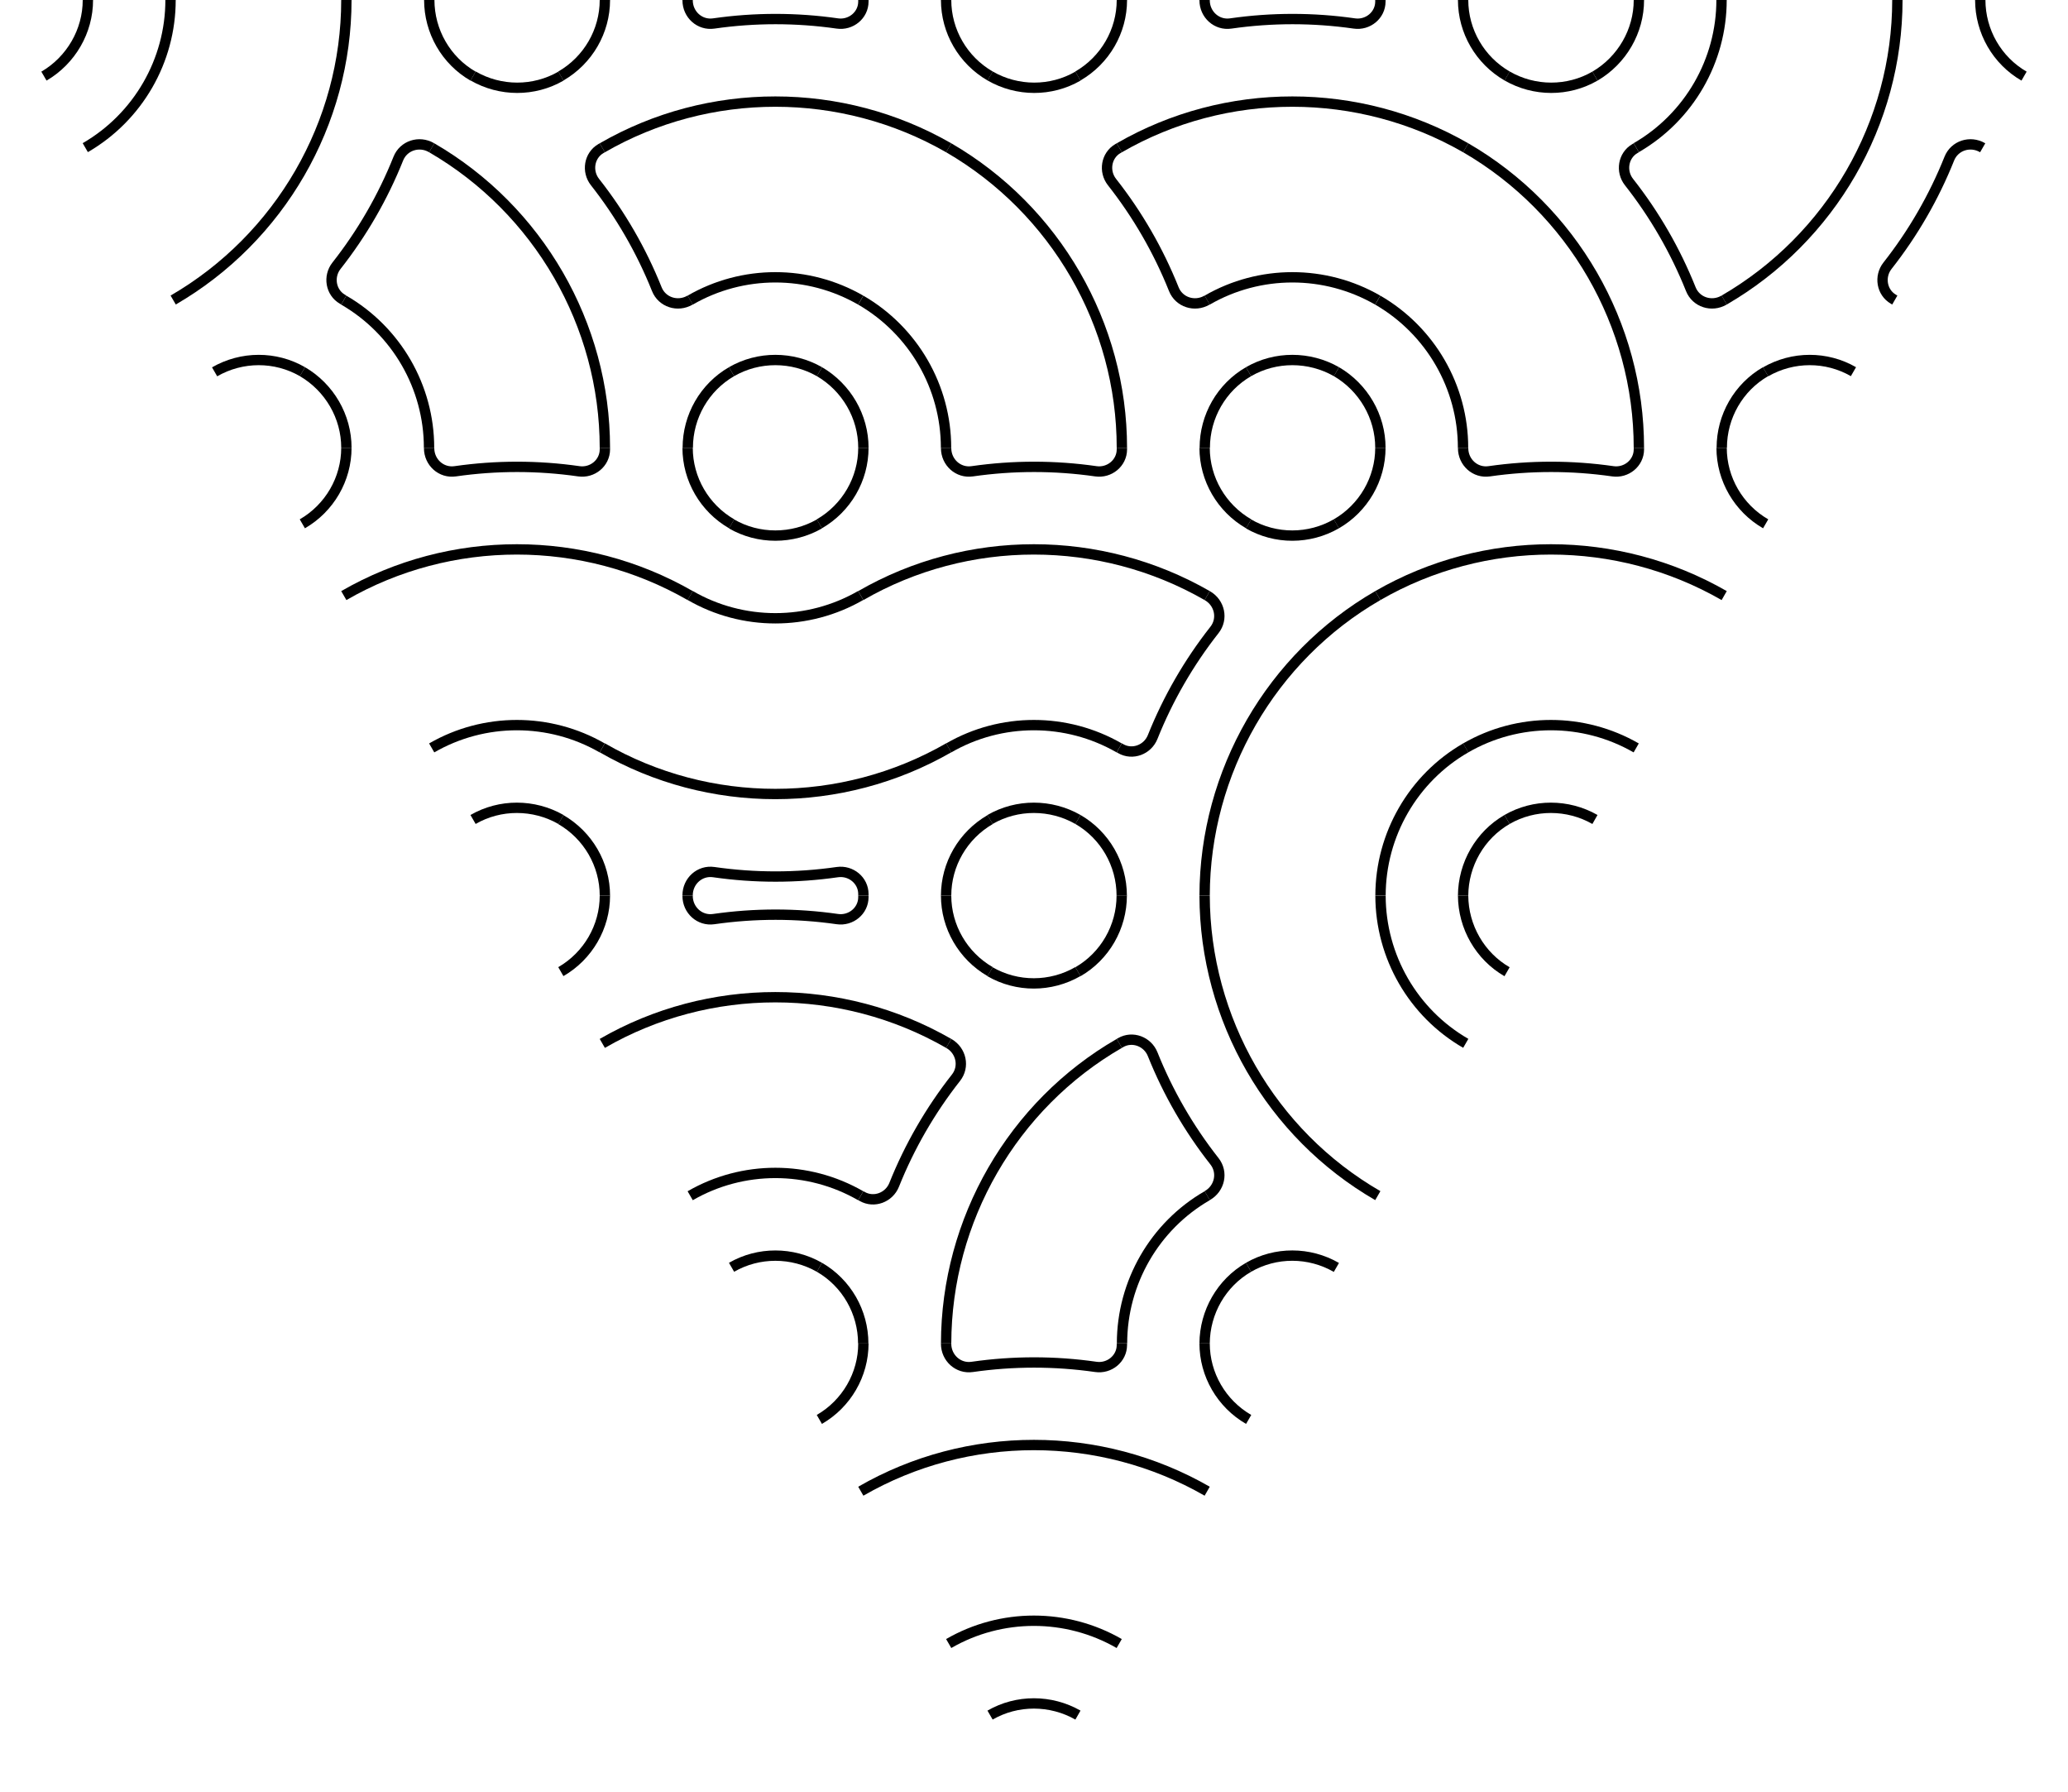
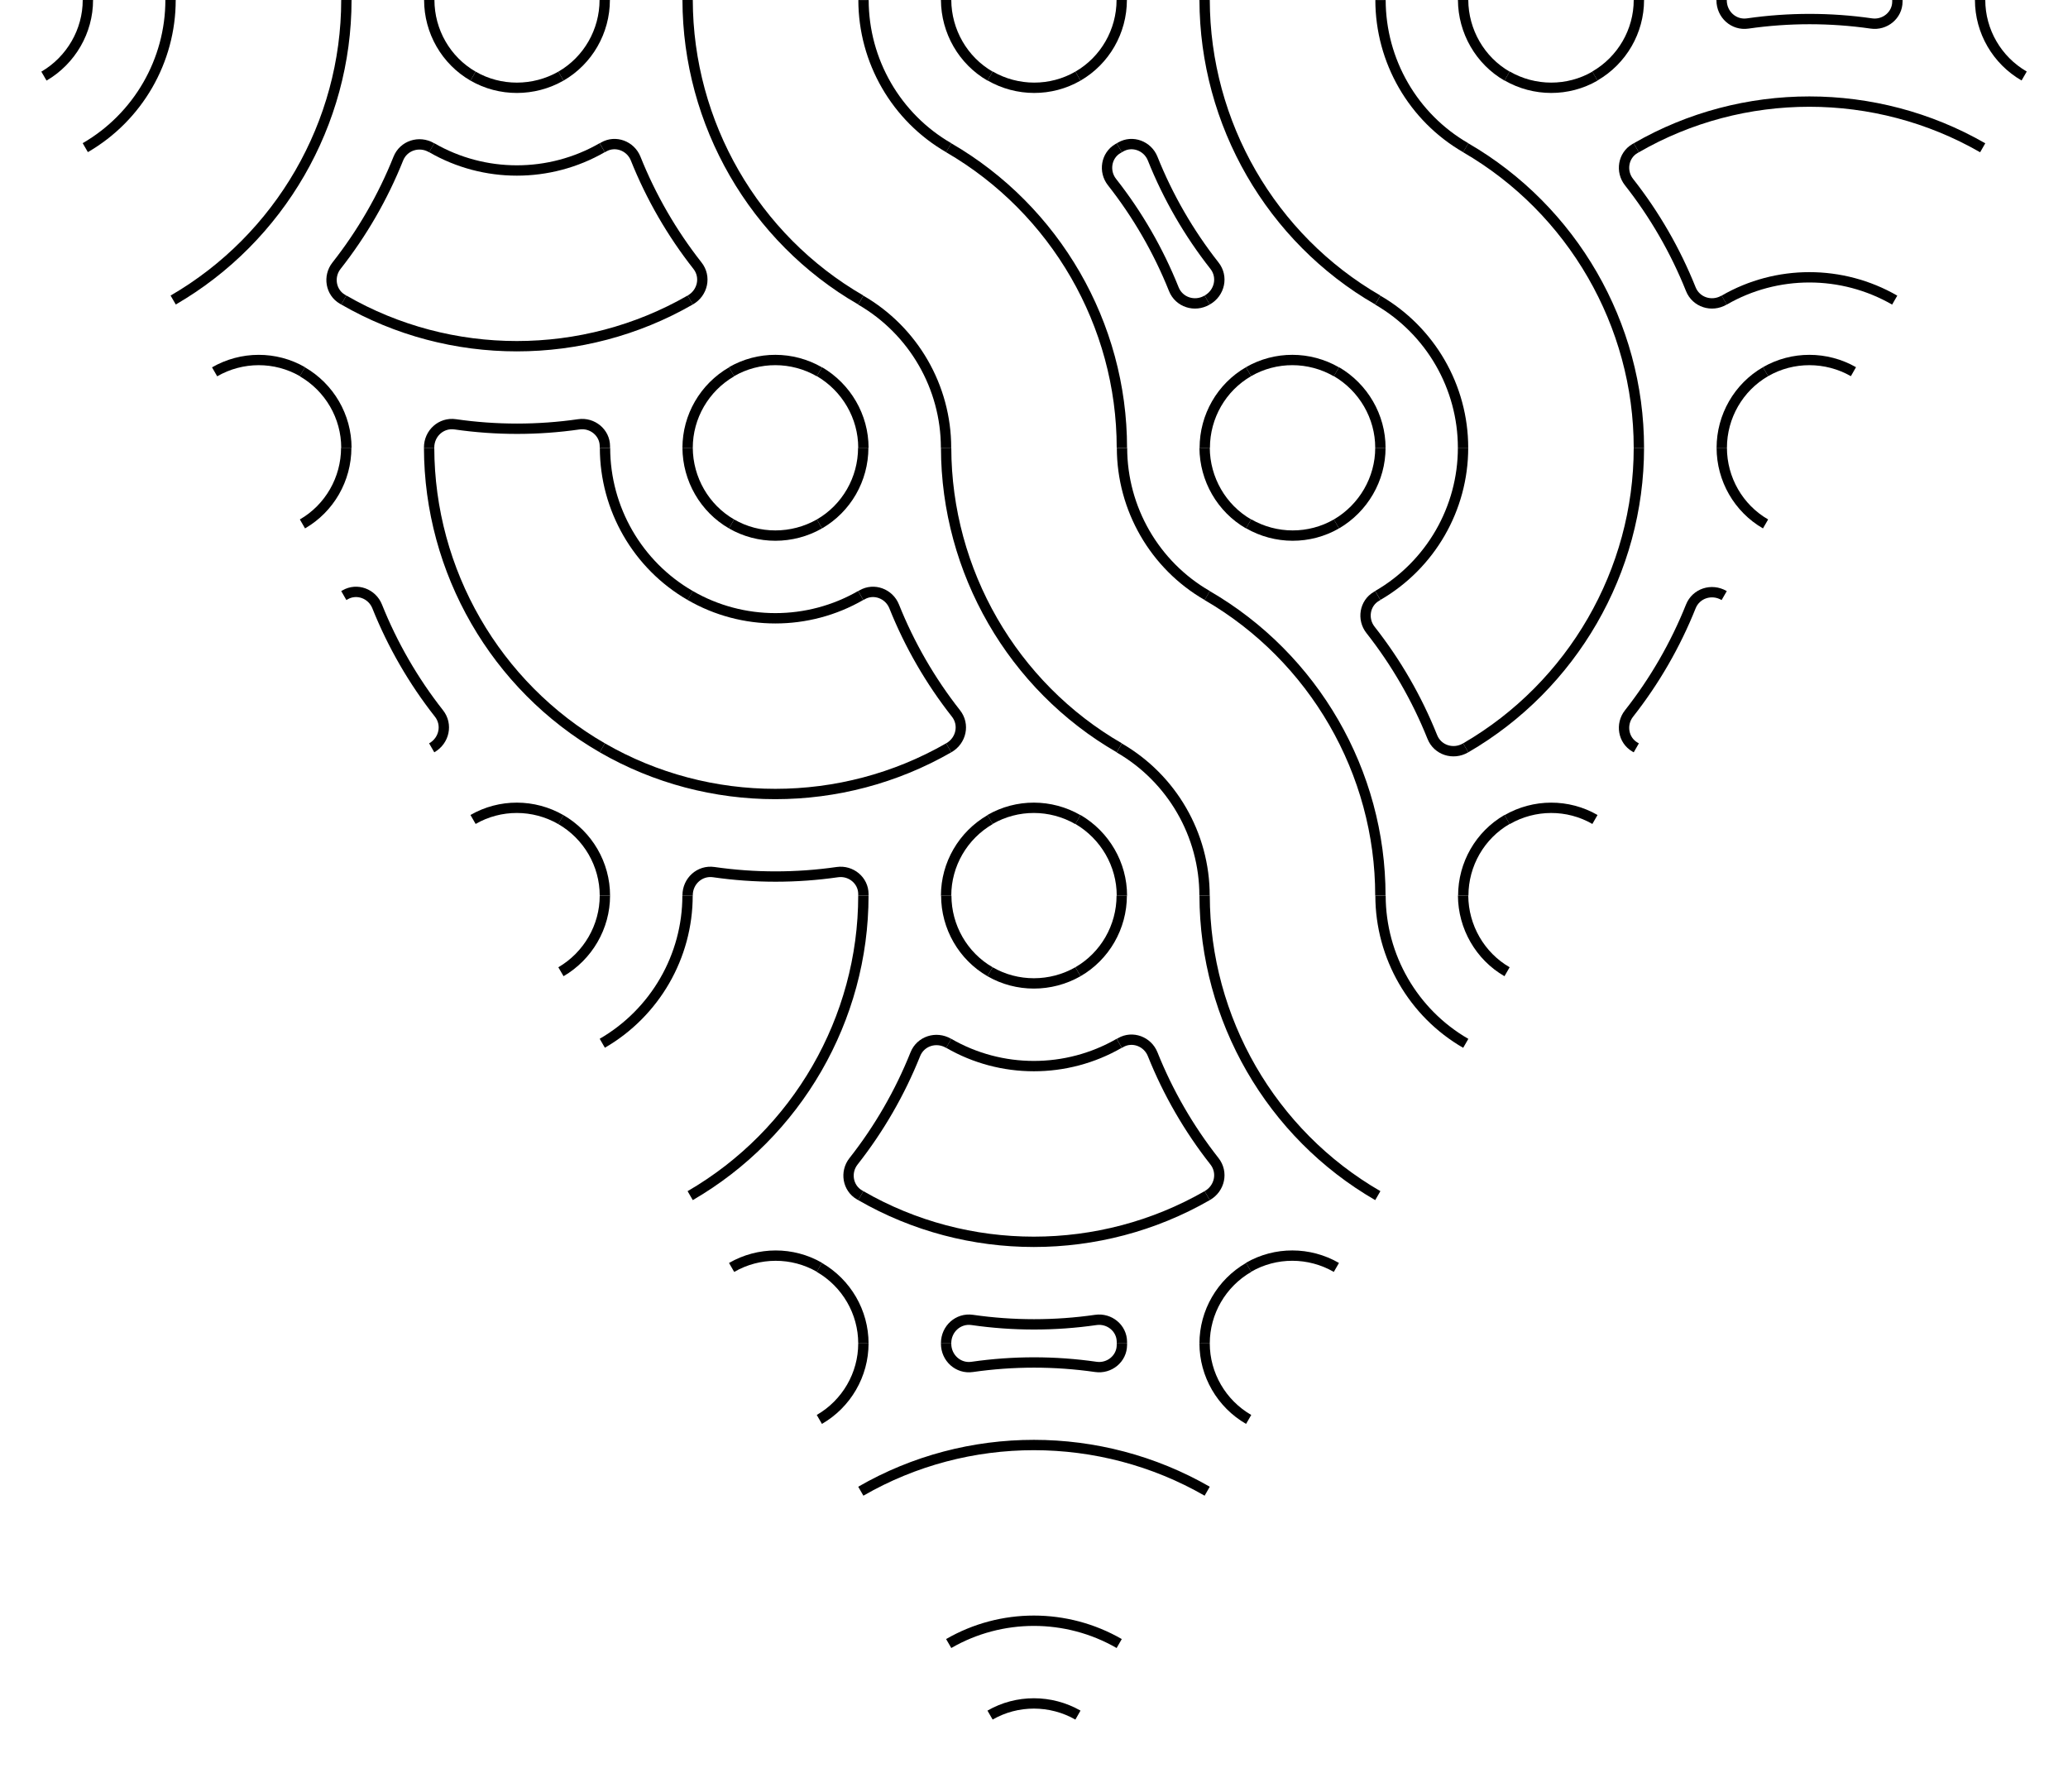
<svg xmlns="http://www.w3.org/2000/svg" baseProfile="full" height="100%" version="1.1" viewBox="0,0,200.0,173.205" width="100%">
  <defs />
-   <path d="M 45.75,7.361 C 43.135,5.851 41.516,3.035 41.515,-0.003" fill="none" id="so2t92ba-p1" stroke="black" stroke-width="1" />
-   <path d="M 33.25,29.012 C 33.25,29.012 33.163,28.962 33.12,28.937 C 31.977,28.277 31.725,26.734 32.544,25.694 C 35.018,22.55 37.033,19.06 38.519,15.345 C 39.026,14.068 40.538,13.589 41.724,14.274 L 41.75,14.289" fill="none" id="so2t92ba-p2" stroke="black" stroke-width="1" />
-   <path d="M 20.755,35.954 C 23.386,34.437 26.635,34.43 29.25,35.94" fill="none" id="so2t92ba-p3" stroke="black" stroke-width="1" />
-   <path d="M 33.499,-0 C 33.501,11.917 27.077,23.023 16.749,29.012" fill="none" id="so2t92ba-p4" stroke="black" stroke-width="1" />
-   <path d="M 8.248,14.277 C 13.344,11.33 16.499,5.865 16.493,-0.004" fill="none" id="so2t92ba-p5" stroke="black" stroke-width="1" />
-   <path d="M 8.5,2.7128527111425216e-05 C 8.503,3.015 6.864,5.834 4.25,7.361" fill="none" id="so2t92ba-p6" stroke="black" stroke-width="1" />
-   <path d="M 58.5,0.0 C 58.5,3.02 56.87,5.83 54.24,7.35" fill="none" id="o4wj30eb-p1" stroke="black" stroke-width="1" />
-   <path d="M 83.5,0.0 C 83.5,0.0 83.5,0.1 83.5,0.15 C 83.5,1.47 82.29,2.46 80.98,2.27 C 77.02,1.7 72.99,1.7 69.03,2.27 C 67.67,2.47 66.5,1.4 66.5,0.03 L 66.5,0.0" fill="none" id="o4wj30eb-p2" stroke="black" stroke-width="1" />
-   <path d="M 95.76,7.35 C 93.13,5.83 91.5,3.02 91.5,0.0" fill="none" id="o4wj30eb-p3" stroke="black" stroke-width="1" />
-   <path d="M 58.25,14.29 C 68.57,8.33 81.4,8.34 91.75,14.29" fill="none" id="o4wj30eb-p4" stroke="black" stroke-width="1" />
-   <path d="M 83.24,29.02 C 78.14,26.08 71.83,26.08 66.75,29.02" fill="none" id="o4wj30eb-p5" stroke="black" stroke-width="1" />
-   <path d="M 70.75,35.94 C 73.36,34.43 76.62,34.44 79.25,35.94" fill="none" id="o4wj30eb-p6" stroke="black" stroke-width="1" />
-   <path d="M 33.5,43.301 C 33.5,46.321 31.87,49.131 29.24,50.651" fill="none" id="r1lr6hmx-p1" stroke="black" stroke-width="1" />
-   <path d="M 58.5,43.301 C 58.5,43.301 58.5,43.401 58.5,43.451 C 58.5,44.771 57.29,45.761 55.98,45.571 C 52.02,45.001 47.99,45.001 44.03,45.571 C 42.67,45.771 41.5,44.701 41.5,43.331 L 41.5,43.301" fill="none" id="r1lr6hmx-p2" stroke="black" stroke-width="1" />
-   <path d="M 70.76,50.651 C 68.13,49.131 66.5,46.321 66.5,43.301" fill="none" id="r1lr6hmx-p3" stroke="black" stroke-width="1" />
-   <path d="M 33.25,57.591 C 43.57,51.631 56.4,51.641 66.75,57.591" fill="none" id="r1lr6hmx-p4" stroke="black" stroke-width="1" />
-   <path d="M 58.24,72.321 C 53.14,69.381 46.83,69.381 41.75,72.321" fill="none" id="r1lr6hmx-p5" stroke="black" stroke-width="1" />
-   <path d="M 45.75,79.241 C 48.36,77.731 51.62,77.741 54.25,79.241" fill="none" id="r1lr6hmx-p6" stroke="black" stroke-width="1" />
-   <path d="M 70.75,35.939 C 68.135,37.449 66.516,40.265 66.515,43.303" fill="none" id="4k9av5oa-p1" stroke="black" stroke-width="1" />
-   <path d="M 58.25,14.288 C 58.25,14.288 58.163,14.338 58.12,14.363 C 56.977,15.023 56.725,16.566 57.544,17.606 C 60.018,20.75 62.033,24.24 63.519,27.955 C 64.026,29.232 65.538,29.711 66.724,29.026 L 66.75,29.011" fill="none" id="4k9av5oa-p2" stroke="black" stroke-width="1" />
-   <path d="M 45.755,7.346 C 48.386,8.863 51.635,8.87 54.25,7.36" fill="none" id="4k9av5oa-p3" stroke="black" stroke-width="1" />
-   <path d="M 58.499,43.3 C 58.501,31.383 52.077,20.277 41.749,14.288" fill="none" id="4k9av5oa-p4" stroke="black" stroke-width="1" />
-   <path d="M 33.248,29.023 C 38.344,31.97 41.499,37.435 41.493,43.304" fill="none" id="4k9av5oa-p5" stroke="black" stroke-width="1" />
-   <path d="M 33.5,43.3 C 33.503,40.285 31.864,37.466 29.25,35.939" fill="none" id="4k9av5oa-p6" stroke="black" stroke-width="1" />
-   <path d="M 108.5,0.0 C 108.5,3.02 106.87,5.83 104.24,7.35" fill="none" id="562jre2n-p1" stroke="black" stroke-width="1" />
-   <path d="M 133.5,0.0 C 133.5,0.0 133.5,0.1 133.5,0.15 C 133.5,1.47 132.29,2.46 130.98,2.27 C 127.02,1.7 122.99,1.7 119.03,2.27 C 117.67,2.47 116.5,1.4 116.5,0.03 L 116.5,0.0" fill="none" id="562jre2n-p2" stroke="black" stroke-width="1" />
-   <path d="M 145.76,7.35 C 143.13,5.83 141.5,3.02 141.5,0.0" fill="none" id="562jre2n-p3" stroke="black" stroke-width="1" />
-   <path d="M 108.25,14.29 C 118.57,8.33 131.4,8.34 141.75,14.29" fill="none" id="562jre2n-p4" stroke="black" stroke-width="1" />
-   <path d="M 133.24,29.02 C 128.14,26.08 121.83,26.08 116.75,29.02" fill="none" id="562jre2n-p5" stroke="black" stroke-width="1" />
-   <path d="M 120.75,35.94 C 123.36,34.43 126.62,34.44 129.25,35.94" fill="none" id="562jre2n-p6" stroke="black" stroke-width="1" />
-   <path d="M 195.75,7.361 C 193.135,5.851 191.516,3.035 191.515,-0.003" fill="none" id="7oal055g-p1" stroke="black" stroke-width="1" />
-   <path d="M 183.25,29.012 C 183.25,29.012 183.163,28.962 183.12,28.937 C 181.977,28.277 181.725,26.734 182.544,25.694 C 185.018,22.55 187.033,19.06 188.519,15.345 C 189.026,14.068 190.538,13.589 191.724,14.274 L 191.75,14.289" fill="none" id="7oal055g-p2" stroke="black" stroke-width="1" />
-   <path d="M 170.755,35.954 C 173.386,34.437 176.635,34.43 179.25,35.94" fill="none" id="7oal055g-p3" stroke="black" stroke-width="1" />
-   <path d="M 183.499,-0 C 183.501,11.917 177.077,23.023 166.749,29.012" fill="none" id="7oal055g-p4" stroke="black" stroke-width="1" />
-   <path d="M 158.248,14.277 C 163.344,11.33 166.499,5.865 166.493,-0.004" fill="none" id="7oal055g-p5" stroke="black" stroke-width="1" />
-   <path d="M 158.5,2.7128527111425216e-05 C 158.503,3.015 156.864,5.834 154.25,7.361" fill="none" id="7oal055g-p6" stroke="black" stroke-width="1" />
-   <path d="M 133.5,43.301 C 133.5,46.321 131.87,49.131 129.24,50.651" fill="none" id="zg8805qi-p1" stroke="black" stroke-width="1" />
-   <path d="M 158.5,43.301 C 158.5,43.301 158.5,43.401 158.5,43.451 C 158.5,44.771 157.29,45.761 155.98,45.571 C 152.02,45.001 147.99,45.001 144.03,45.571 C 142.67,45.771 141.5,44.701 141.5,43.331 L 141.5,43.301" fill="none" id="zg8805qi-p2" stroke="black" stroke-width="1" />
-   <path d="M 170.76,50.651 C 168.13,49.131 166.5,46.321 166.5,43.301" fill="none" id="zg8805qi-p3" stroke="black" stroke-width="1" />
-   <path d="M 133.25,57.591 C 143.57,51.631 156.4,51.641 166.75,57.591" fill="none" id="zg8805qi-p4" stroke="black" stroke-width="1" />
-   <path d="M 158.24,72.321 C 153.14,69.381 146.83,69.381 141.75,72.321" fill="none" id="zg8805qi-p5" stroke="black" stroke-width="1" />
-   <path d="M 145.75,79.241 C 148.36,77.731 151.62,77.741 154.25,79.241" fill="none" id="zg8805qi-p6" stroke="black" stroke-width="1" />
-   <path d="M 170.75,35.939 C 168.135,37.449 166.516,40.265 166.515,43.303" fill="none" id="4n1mrnjk-p1" stroke="black" stroke-width="1" />
-   <path d="M 158.25,14.288 C 158.25,14.288 158.163,14.338 158.12,14.363 C 156.977,15.023 156.725,16.566 157.544,17.606 C 160.018,20.75 162.033,24.24 163.519,27.955 C 164.026,29.232 165.538,29.711 166.724,29.026 L 166.75,29.011" fill="none" id="4n1mrnjk-p2" stroke="black" stroke-width="1" />
-   <path d="M 145.755,7.346 C 148.386,8.863 151.635,8.87 154.25,7.36" fill="none" id="4n1mrnjk-p3" stroke="black" stroke-width="1" />
-   <path d="M 158.499,43.3 C 158.501,31.383 152.077,20.277 141.749,14.288" fill="none" id="4n1mrnjk-p4" stroke="black" stroke-width="1" />
-   <path d="M 133.248,29.023 C 138.344,31.97 141.499,37.435 141.493,43.304" fill="none" id="4n1mrnjk-p5" stroke="black" stroke-width="1" />
-   <path d="M 133.5,43.3 C 133.503,40.285 131.864,37.466 129.25,35.939" fill="none" id="4n1mrnjk-p6" stroke="black" stroke-width="1" />
-   <path d="M 58.5,86.603 C 58.5,89.623 56.87,92.433 54.24,93.953" fill="none" id="rksko1kv-p1" stroke="black" stroke-width="1" />
-   <path d="M 83.5,86.603 C 83.5,86.603 83.5,86.703 83.5,86.753 C 83.5,88.073 82.29,89.063 80.98,88.873 C 77.02,88.303 72.99,88.303 69.03,88.873 C 67.67,89.073 66.5,88.003 66.5,86.633 L 66.5,86.603" fill="none" id="rksko1kv-p2" stroke="black" stroke-width="1" />
-   <path d="M 95.76,93.953 C 93.13,92.433 91.5,89.623 91.5,86.603" fill="none" id="rksko1kv-p3" stroke="black" stroke-width="1" />
-   <path d="M 58.25,100.893 C 68.57,94.933 81.4,94.943 91.75,100.893" fill="none" id="rksko1kv-p4" stroke="black" stroke-width="1" />
-   <path d="M 83.24,115.623 C 78.14,112.683 71.83,112.683 66.75,115.623" fill="none" id="rksko1kv-p5" stroke="black" stroke-width="1" />
-   <path d="M 70.75,122.543 C 73.36,121.033 76.62,121.043 79.25,122.543" fill="none" id="rksko1kv-p6" stroke="black" stroke-width="1" />
-   <path d="M 120.75,122.541 C 123.365,121.031 126.614,121.038 129.245,122.556" fill="none" id="42s13ehe-p1" stroke="black" stroke-width="1" />
-   <path d="M 108.25,100.891 C 108.25,100.891 108.337,100.841 108.38,100.816 C 109.523,100.156 110.985,100.709 111.476,101.938 C 112.962,105.653 114.977,109.143 117.451,112.287 C 118.304,113.365 117.962,114.913 116.776,115.598 L 116.75,115.613" fill="none" id="42s13ehe-p2" stroke="black" stroke-width="1" />
-   <path d="M 108.485,86.598 C 108.484,89.636 106.865,92.452 104.25,93.962" fill="none" id="42s13ehe-p3" stroke="black" stroke-width="1" />
-   <path d="M 133.251,115.613 C 122.929,109.655 116.523,98.539 116.501,86.601" fill="none" id="42s13ehe-p4" stroke="black" stroke-width="1" />
-   <path d="M 133.512,86.606 C 133.516,92.493 136.671,97.957 141.757,100.887" fill="none" id="42s13ehe-p5" stroke="black" stroke-width="1" />
-   <path d="M 145.75,93.963 C 143.137,92.457 141.516,89.629 141.5,86.601" fill="none" id="42s13ehe-p6" stroke="black" stroke-width="1" />
-   <path d="M 83.5,129.904 C 83.5,132.924 81.87,135.734 79.24,137.254" fill="none" id="dcya0zoh-p1" stroke="black" stroke-width="1" />
-   <path d="M 108.5,129.904 C 108.5,129.904 108.5,130.004 108.5,130.054 C 108.5,131.374 107.29,132.364 105.98,132.174 C 102.02,131.604 97.99,131.604 94.03,132.174 C 92.67,132.374 91.5,131.304 91.5,129.934 L 91.5,129.904" fill="none" id="dcya0zoh-p2" stroke="black" stroke-width="1" />
-   <path d="M 120.76,137.254 C 118.13,135.734 116.5,132.924 116.5,129.904" fill="none" id="dcya0zoh-p3" stroke="black" stroke-width="1" />
-   <path d="M 83.25,144.194 C 93.57,138.234 106.4,138.244 116.75,144.194" fill="none" id="dcya0zoh-p4" stroke="black" stroke-width="1" />
-   <path d="M 108.24,158.924 C 103.14,155.984 96.83,155.984 91.75,158.924" fill="none" id="dcya0zoh-p5" stroke="black" stroke-width="1" />
-   <path d="M 95.75,165.844 C 98.36,164.334 101.62,164.344 104.25,165.844" fill="none" id="dcya0zoh-p6" stroke="black" stroke-width="1" />
-   <path d="M 95.75,93.964 C 98.365,95.474 101.614,95.467 104.245,93.949" fill="none" id="yx7plqbg-p1" stroke="black" stroke-width="1" />
-   <path d="M 83.25,115.614 C 83.25,115.614 83.337,115.664 83.38,115.689 C 84.523,116.349 85.985,115.797 86.476,114.567 C 87.962,110.853 89.977,107.362 92.451,104.218 C 93.304,103.14 92.962,101.592 91.776,100.907 L 91.75,100.892" fill="none" id="yx7plqbg-p2" stroke="black" stroke-width="1" />
-   <path d="M 83.485,129.907 C 83.484,126.869 81.865,124.053 79.25,122.543" fill="none" id="yx7plqbg-p3" stroke="black" stroke-width="1" />
-   <path d="M 108.251,100.892 C 97.929,106.85 91.523,117.966 91.501,129.904" fill="none" id="yx7plqbg-p4" stroke="black" stroke-width="1" />
-   <path d="M 108.512,129.899 C 108.516,124.012 111.671,118.548 116.757,115.618" fill="none" id="yx7plqbg-p5" stroke="black" stroke-width="1" />
-   <path d="M 120.75,122.543 C 118.137,124.048 116.516,126.876 116.5,129.904" fill="none" id="yx7plqbg-p6" stroke="black" stroke-width="1" />
-   <path d="M 120.75,35.939 C 118.135,37.449 116.516,40.265 116.515,43.303" fill="none" id="9bqfp2pc-p1" stroke="black" stroke-width="1" />
-   <path d="M 108.25,14.288 C 108.25,14.288 108.163,14.338 108.12,14.363 C 106.977,15.023 106.725,16.566 107.544,17.606 C 110.018,20.75 112.033,24.24 113.519,27.955 C 114.026,29.232 115.538,29.711 116.724,29.026 L 116.75,29.011" fill="none" id="9bqfp2pc-p2" stroke="black" stroke-width="1" />
-   <path d="M 95.755,7.346 C 98.386,8.863 101.635,8.87 104.25,7.36" fill="none" id="9bqfp2pc-p3" stroke="black" stroke-width="1" />
-   <path d="M 108.499,43.3 C 108.501,31.383 102.077,20.277 91.749,14.288" fill="none" id="9bqfp2pc-p4" stroke="black" stroke-width="1" />
-   <path d="M 83.248,29.023 C 88.344,31.97 91.499,37.435 91.493,43.304" fill="none" id="9bqfp2pc-p5" stroke="black" stroke-width="1" />
-   <path d="M 83.5,43.3 C 83.503,40.285 81.864,37.466 79.25,35.939" fill="none" id="9bqfp2pc-p6" stroke="black" stroke-width="1" />
-   <path d="M 120.75,50.662 C 123.365,52.172 126.614,52.166 129.245,50.648" fill="none" id="shqaxkhe-p1" stroke="black" stroke-width="1" />
-   <path d="M 108.25,72.313 C 108.25,72.313 108.337,72.363 108.38,72.388 C 109.523,73.048 110.985,72.495 111.476,71.266 C 112.962,67.551 114.977,64.061 117.451,60.917 C 118.304,59.839 117.962,58.291 116.776,57.606 L 116.75,57.591" fill="none" id="shqaxkhe-p2" stroke="black" stroke-width="1" />
-   <path d="M 108.485,86.606 C 108.484,83.568 106.865,80.751 104.25,79.241" fill="none" id="shqaxkhe-p3" stroke="black" stroke-width="1" />
-   <path d="M 133.251,57.591 C 122.929,63.548 116.523,74.664 116.501,86.603" fill="none" id="shqaxkhe-p4" stroke="black" stroke-width="1" />
-   <path d="M 133.512,86.598 C 133.516,80.711 136.671,75.247 141.757,72.317" fill="none" id="shqaxkhe-p5" stroke="black" stroke-width="1" />
-   <path d="M 145.75,79.241 C 143.137,80.747 141.516,83.575 141.5,86.603" fill="none" id="shqaxkhe-p6" stroke="black" stroke-width="1" />
-   <path d="M 58.5,86.601 C 58.5,83.581 56.87,80.771 54.24,79.251" fill="none" id="kpsg8vin-p1" stroke="black" stroke-width="1" />
-   <path d="M 83.5,86.601 C 83.5,86.601 83.5,86.501 83.5,86.451 C 83.5,85.131 82.29,84.141 80.98,84.331 C 77.02,84.901 72.99,84.901 69.03,84.331 C 67.67,84.131 66.5,85.201 66.5,86.571 L 66.5,86.601" fill="none" id="kpsg8vin-p2" stroke="black" stroke-width="1" />
-   <path d="M 95.76,79.251 C 93.13,80.771 91.5,83.581 91.5,86.601" fill="none" id="kpsg8vin-p3" stroke="black" stroke-width="1" />
-   <path d="M 58.25,72.311 C 68.57,78.271 81.4,78.261 91.75,72.311" fill="none" id="kpsg8vin-p4" stroke="black" stroke-width="1" />
-   <path d="M 83.24,57.581 C 78.14,60.521 71.83,60.521 66.75,57.581" fill="none" id="kpsg8vin-p5" stroke="black" stroke-width="1" />
-   <path d="M 70.75,50.661 C 73.36,52.171 76.62,52.161 79.25,50.661" fill="none" id="kpsg8vin-p6" stroke="black" stroke-width="1" />
-   <path d="M 83.5,43.301 C 83.5,46.321 81.87,49.131 79.24,50.651" fill="none" id="u315i5y1-p1" stroke="black" stroke-width="1" />
-   <path d="M 108.5,43.301 C 108.5,43.301 108.5,43.401 108.5,43.451 C 108.5,44.771 107.29,45.761 105.98,45.571 C 102.02,45.001 97.99,45.001 94.03,45.571 C 92.67,45.771 91.5,44.701 91.5,43.331 L 91.5,43.301" fill="none" id="u315i5y1-p2" stroke="black" stroke-width="1" />
-   <path d="M 120.76,50.651 C 118.13,49.131 116.5,46.321 116.5,43.301" fill="none" id="u315i5y1-p3" stroke="black" stroke-width="1" />
-   <path d="M 83.25,57.591 C 93.57,51.631 106.4,51.641 116.75,57.591" fill="none" id="u315i5y1-p4" stroke="black" stroke-width="1" />
-   <path d="M 108.24,72.321 C 103.14,69.381 96.83,69.381 91.75,72.321" fill="none" id="u315i5y1-p5" stroke="black" stroke-width="1" />
-   <path d="M 95.75,79.241 C 98.36,77.731 101.62,77.741 104.25,79.241" fill="none" id="u315i5y1-p6" stroke="black" stroke-width="1" />
+   <path d="M 45.75,7.361 C 43.135,5.851 41.516,3.035 41.515,-0.003" fill="none" id="i4dci29c-p1" stroke="black" stroke-width="1" />
+   <path d="M 33.25,29.012 C 33.25,29.012 33.163,28.962 33.12,28.937 C 31.977,28.277 31.725,26.734 32.544,25.694 C 35.018,22.55 37.033,19.06 38.519,15.345 C 39.026,14.068 40.538,13.589 41.724,14.274 L 41.75,14.289" fill="none" id="i4dci29c-p2" stroke="black" stroke-width="1" />
+   <path d="M 20.755,35.954 C 23.386,34.437 26.635,34.43 29.25,35.94" fill="none" id="i4dci29c-p3" stroke="black" stroke-width="1" />
+   <path d="M 33.499,-0 C 33.501,11.917 27.077,23.023 16.749,29.012" fill="none" id="i4dci29c-p4" stroke="black" stroke-width="1" />
+   <path d="M 8.248,14.277 C 13.344,11.33 16.499,5.865 16.493,-0.004" fill="none" id="i4dci29c-p5" stroke="black" stroke-width="1" />
+   <path d="M 8.5,2.7128527111425216e-05 C 8.503,3.015 6.864,5.834 4.25,7.361" fill="none" id="i4dci29c-p6" stroke="black" stroke-width="1" />
+   <path d="M 70.75,35.939 C 73.365,34.429 76.614,34.435 79.245,35.953" fill="none" id="i3x73mlp-p1" stroke="black" stroke-width="1" />
+   <path d="M 58.25,14.288 C 58.25,14.288 58.337,14.238 58.38,14.213 C 59.523,13.553 60.985,14.106 61.476,15.336 C 62.962,19.05 64.977,22.54 67.451,25.685 C 68.304,26.762 67.962,28.311 66.776,28.996 L 66.75,29.011" fill="none" id="i3x73mlp-p2" stroke="black" stroke-width="1" />
+   <path d="M 58.485,-0.004 C 58.484,3.033 56.865,5.85 54.25,7.36" fill="none" id="i3x73mlp-p3" stroke="black" stroke-width="1" />
+   <path d="M 83.251,29.01 C 72.929,23.053 66.523,11.937 66.501,-0.002" fill="none" id="i3x73mlp-p4" stroke="black" stroke-width="1" />
+   <path d="M 83.512,0.003 C 83.516,5.89 86.671,11.355 91.757,14.284" fill="none" id="i3x73mlp-p5" stroke="black" stroke-width="1" />
+   <path d="M 95.75,7.36 C 93.137,5.855 91.516,3.026 91.5,-0.001" fill="none" id="i3x73mlp-p6" stroke="black" stroke-width="1" />
+   <path d="M 45.75,79.24 C 48.365,77.73 51.614,77.737 54.245,79.254" fill="none" id="e8cum4xp-p1" stroke="black" stroke-width="1" />
+   <path d="M 33.25,57.589 C 33.25,57.589 33.337,57.539 33.38,57.514 C 34.523,56.854 35.985,57.407 36.476,58.637 C 37.962,62.351 39.977,65.841 42.451,68.986 C 43.304,70.064 42.962,71.612 41.776,72.297 L 41.75,72.312" fill="none" id="e8cum4xp-p2" stroke="black" stroke-width="1" />
+   <path d="M 33.485,43.297 C 33.484,46.335 31.865,49.151 29.25,50.661" fill="none" id="e8cum4xp-p3" stroke="black" stroke-width="1" />
+   <path d="M 58.251,72.312 C 47.929,66.354 41.523,55.238 41.501,43.3" fill="none" id="e8cum4xp-p4" stroke="black" stroke-width="1" />
+   <path d="M 58.512,43.305 C 58.516,49.191 61.671,54.656 66.757,57.585" fill="none" id="e8cum4xp-p5" stroke="black" stroke-width="1" />
+   <path d="M 70.75,50.661 C 68.137,49.156 66.516,46.328 66.5,43.3" fill="none" id="e8cum4xp-p6" stroke="black" stroke-width="1" />
+   <path d="M 33.5,43.3 C 33.5,40.28 31.87,37.47 29.24,35.95" fill="none" id="zsmy5eso-p1" stroke="black" stroke-width="1" />
+   <path d="M 58.5,43.3 C 58.5,43.3 58.5,43.2 58.5,43.15 C 58.5,41.83 57.29,40.84 55.98,41.03 C 52.02,41.6 47.99,41.6 44.03,41.03 C 42.67,40.83 41.5,41.9 41.5,43.27 L 41.5,43.3" fill="none" id="zsmy5eso-p2" stroke="black" stroke-width="1" />
+   <path d="M 70.76,35.95 C 68.13,37.47 66.5,40.28 66.5,43.3" fill="none" id="zsmy5eso-p3" stroke="black" stroke-width="1" />
+   <path d="M 33.25,29.01 C 43.57,34.97 56.4,34.96 66.75,29.01" fill="none" id="zsmy5eso-p4" stroke="black" stroke-width="1" />
+   <path d="M 58.24,14.28 C 53.14,17.22 46.83,17.22 41.75,14.28" fill="none" id="zsmy5eso-p5" stroke="black" stroke-width="1" />
+   <path d="M 45.75,7.36 C 48.36,8.87 51.62,8.86 54.25,7.36" fill="none" id="zsmy5eso-p6" stroke="black" stroke-width="1" />
+   <path d="M 120.75,35.939 C 123.365,34.429 126.614,34.435 129.245,35.953" fill="none" id="dxbgxels-p1" stroke="black" stroke-width="1" />
+   <path d="M 108.25,14.288 C 108.25,14.288 108.337,14.238 108.38,14.213 C 109.523,13.553 110.985,14.106 111.476,15.336 C 112.962,19.05 114.977,22.54 117.451,25.685 C 118.304,26.762 117.962,28.311 116.776,28.996 L 116.75,29.011" fill="none" id="dxbgxels-p2" stroke="black" stroke-width="1" />
+   <path d="M 108.485,-0.004 C 108.484,3.033 106.865,5.85 104.25,7.36" fill="none" id="dxbgxels-p3" stroke="black" stroke-width="1" />
+   <path d="M 133.251,29.01 C 122.929,23.053 116.523,11.937 116.501,-0.002" fill="none" id="dxbgxels-p4" stroke="black" stroke-width="1" />
+   <path d="M 133.512,0.003 C 133.516,5.89 136.671,11.355 141.757,14.284" fill="none" id="dxbgxels-p5" stroke="black" stroke-width="1" />
+   <path d="M 145.75,7.36 C 143.137,5.855 141.516,3.026 141.5,-0.001" fill="none" id="dxbgxels-p6" stroke="black" stroke-width="1" />
+   <path d="M 158.5,0.0 C 158.5,3.02 156.87,5.83 154.24,7.35" fill="none" id="y51y6b6l-p1" stroke="black" stroke-width="1" />
+   <path d="M 183.5,0.0 C 183.5,0.0 183.5,0.1 183.5,0.15 C 183.5,1.47 182.29,2.46 180.98,2.27 C 177.02,1.7 172.99,1.7 169.03,2.27 C 167.67,2.47 166.5,1.4 166.5,0.03 L 166.5,0.0" fill="none" id="y51y6b6l-p2" stroke="black" stroke-width="1" />
+   <path d="M 195.76,7.35 C 193.13,5.83 191.5,3.02 191.5,0.0" fill="none" id="y51y6b6l-p3" stroke="black" stroke-width="1" />
+   <path d="M 158.25,14.29 C 168.57,8.33 181.4,8.34 191.75,14.29" fill="none" id="y51y6b6l-p4" stroke="black" stroke-width="1" />
+   <path d="M 183.24,29.02 C 178.14,26.08 171.83,26.08 166.75,29.02" fill="none" id="y51y6b6l-p5" stroke="black" stroke-width="1" />
+   <path d="M 170.75,35.94 C 173.36,34.43 176.62,34.44 179.25,35.94" fill="none" id="y51y6b6l-p6" stroke="black" stroke-width="1" />
+   <path d="M 170.75,50.662 C 168.135,49.152 166.516,46.336 166.515,43.298" fill="none" id="zlawoee9-p1" stroke="black" stroke-width="1" />
+   <path d="M 158.25,72.313 C 158.25,72.313 158.163,72.263 158.12,72.238 C 156.977,71.578 156.725,70.035 157.544,68.996 C 160.018,65.851 162.033,62.361 163.519,58.647 C 164.026,57.369 165.538,56.891 166.724,57.576 L 166.75,57.591" fill="none" id="zlawoee9-p2" stroke="black" stroke-width="1" />
+   <path d="M 145.755,79.256 C 148.386,77.738 151.635,77.731 154.25,79.241" fill="none" id="zlawoee9-p3" stroke="black" stroke-width="1" />
+   <path d="M 158.499,43.301 C 158.501,55.218 152.077,66.324 141.749,72.313" fill="none" id="zlawoee9-p4" stroke="black" stroke-width="1" />
+   <path d="M 133.248,57.578 C 138.344,54.631 141.499,49.167 141.493,43.297" fill="none" id="zlawoee9-p5" stroke="black" stroke-width="1" />
+   <path d="M 133.5,43.301 C 133.503,46.317 131.864,49.135 129.25,50.663" fill="none" id="zlawoee9-p6" stroke="black" stroke-width="1" />
+   <path d="M 170.75,35.939 C 168.135,37.449 166.516,40.265 166.515,43.303" fill="none" id="ko763mxq-p1" stroke="black" stroke-width="1" />
+   <path d="M 158.25,14.288 C 158.25,14.288 158.163,14.338 158.12,14.363 C 156.977,15.023 156.725,16.566 157.544,17.606 C 160.018,20.75 162.033,24.24 163.519,27.955 C 164.026,29.232 165.538,29.711 166.724,29.026 L 166.75,29.011" fill="none" id="ko763mxq-p2" stroke="black" stroke-width="1" />
+   <path d="M 145.755,7.346 C 148.386,8.863 151.635,8.87 154.25,7.36" fill="none" id="ko763mxq-p3" stroke="black" stroke-width="1" />
+   <path d="M 158.499,43.3 C 158.501,31.383 152.077,20.277 141.749,14.288" fill="none" id="ko763mxq-p4" stroke="black" stroke-width="1" />
+   <path d="M 133.248,29.023 C 138.344,31.97 141.499,37.435 141.493,43.304" fill="none" id="ko763mxq-p5" stroke="black" stroke-width="1" />
+   <path d="M 133.5,43.3 C 133.503,40.285 131.864,37.466 129.25,35.939" fill="none" id="ko763mxq-p6" stroke="black" stroke-width="1" />
+   <path d="M 95.75,93.964 C 93.135,92.454 91.516,89.637 91.515,86.599" fill="none" id="fhyb7krc-p1" stroke="black" stroke-width="1" />
+   <path d="M 83.25,115.614 C 83.25,115.614 83.163,115.564 83.12,115.539 C 81.977,114.879 81.725,113.337 82.544,112.297 C 85.018,109.153 87.033,105.662 88.519,101.948 C 89.026,100.67 90.538,100.192 91.724,100.877 L 91.75,100.892" fill="none" id="fhyb7krc-p2" stroke="black" stroke-width="1" />
+   <path d="M 70.755,122.557 C 73.386,121.039 76.635,121.033 79.25,122.543" fill="none" id="fhyb7krc-p3" stroke="black" stroke-width="1" />
+   <path d="M 83.499,86.602 C 83.501,98.52 77.077,109.626 66.749,115.614" fill="none" id="fhyb7krc-p4" stroke="black" stroke-width="1" />
+   <path d="M 58.248,100.879 C 63.344,97.932 66.499,92.468 66.493,86.598" fill="none" id="fhyb7krc-p5" stroke="black" stroke-width="1" />
+   <path d="M 58.5,86.603 C 58.503,89.618 56.864,92.436 54.25,93.964" fill="none" id="fhyb7krc-p6" stroke="black" stroke-width="1" />
+   <path d="M 120.75,122.541 C 123.365,121.031 126.614,121.038 129.245,122.556" fill="none" id="fphdy6eg-p1" stroke="black" stroke-width="1" />
+   <path d="M 108.25,100.891 C 108.25,100.891 108.337,100.841 108.38,100.816 C 109.523,100.156 110.985,100.709 111.476,101.938 C 112.962,105.653 114.977,109.143 117.451,112.287 C 118.304,113.365 117.962,114.913 116.776,115.598 L 116.75,115.613" fill="none" id="fphdy6eg-p2" stroke="black" stroke-width="1" />
+   <path d="M 108.485,86.598 C 108.484,89.636 106.865,92.452 104.25,93.962" fill="none" id="fphdy6eg-p3" stroke="black" stroke-width="1" />
+   <path d="M 133.251,115.613 C 122.929,109.655 116.523,98.539 116.501,86.601" fill="none" id="fphdy6eg-p4" stroke="black" stroke-width="1" />
+   <path d="M 133.512,86.606 C 133.516,92.493 136.671,97.957 141.757,100.887" fill="none" id="fphdy6eg-p5" stroke="black" stroke-width="1" />
+   <path d="M 145.75,93.963 C 143.137,92.457 141.516,89.629 141.5,86.601" fill="none" id="fphdy6eg-p6" stroke="black" stroke-width="1" />
+   <path d="M 83.5,129.904 C 83.5,132.924 81.87,135.734 79.24,137.254" fill="none" id="3ll3g4no-p1" stroke="black" stroke-width="1" />
+   <path d="M 108.5,129.904 C 108.5,129.904 108.5,130.004 108.5,130.054 C 108.5,131.374 107.29,132.364 105.98,132.174 C 102.02,131.604 97.99,131.604 94.03,132.174 C 92.67,132.374 91.5,131.304 91.5,129.934 L 91.5,129.904" fill="none" id="3ll3g4no-p2" stroke="black" stroke-width="1" />
+   <path d="M 120.76,137.254 C 118.13,135.734 116.5,132.924 116.5,129.904" fill="none" id="3ll3g4no-p3" stroke="black" stroke-width="1" />
+   <path d="M 83.25,144.194 C 93.57,138.234 106.4,138.244 116.75,144.194" fill="none" id="3ll3g4no-p4" stroke="black" stroke-width="1" />
+   <path d="M 108.24,158.924 C 103.14,155.984 96.83,155.984 91.75,158.924" fill="none" id="3ll3g4no-p5" stroke="black" stroke-width="1" />
+   <path d="M 95.75,165.844 C 98.36,164.334 101.62,164.344 104.25,165.844" fill="none" id="3ll3g4no-p6" stroke="black" stroke-width="1" />
+   <path d="M 83.5,129.903 C 83.5,126.883 81.87,124.073 79.24,122.553" fill="none" id="bjbyq9f5-p1" stroke="black" stroke-width="1" />
+   <path d="M 108.5,129.903 C 108.5,129.903 108.5,129.803 108.5,129.753 C 108.5,128.433 107.29,127.443 105.98,127.633 C 102.02,128.203 97.99,128.203 94.03,127.633 C 92.67,127.433 91.5,128.503 91.5,129.873 L 91.5,129.903" fill="none" id="bjbyq9f5-p2" stroke="black" stroke-width="1" />
+   <path d="M 120.76,122.553 C 118.13,124.073 116.5,126.883 116.5,129.903" fill="none" id="bjbyq9f5-p3" stroke="black" stroke-width="1" />
+   <path d="M 83.25,115.613 C 93.57,121.573 106.4,121.563 116.75,115.613" fill="none" id="bjbyq9f5-p4" stroke="black" stroke-width="1" />
+   <path d="M 108.24,100.883 C 103.14,103.823 96.83,103.823 91.75,100.883" fill="none" id="bjbyq9f5-p5" stroke="black" stroke-width="1" />
+   <path d="M 95.75,93.963 C 98.36,95.473 101.62,95.463 104.25,93.963" fill="none" id="bjbyq9f5-p6" stroke="black" stroke-width="1" />
+   <path d="M 120.75,35.939 C 118.135,37.449 116.516,40.265 116.515,43.303" fill="none" id="ulspkwfi-p1" stroke="black" stroke-width="1" />
+   <path d="M 108.25,14.288 C 108.25,14.288 108.163,14.338 108.12,14.363 C 106.977,15.023 106.725,16.566 107.544,17.606 C 110.018,20.75 112.033,24.24 113.519,27.955 C 114.026,29.232 115.538,29.711 116.724,29.026 L 116.75,29.011" fill="none" id="ulspkwfi-p2" stroke="black" stroke-width="1" />
+   <path d="M 95.755,7.346 C 98.386,8.863 101.635,8.87 104.25,7.36" fill="none" id="ulspkwfi-p3" stroke="black" stroke-width="1" />
+   <path d="M 108.499,43.3 C 108.501,31.383 102.077,20.277 91.749,14.288" fill="none" id="ulspkwfi-p4" stroke="black" stroke-width="1" />
+   <path d="M 83.248,29.023 C 88.344,31.97 91.499,37.435 91.493,43.304" fill="none" id="ulspkwfi-p5" stroke="black" stroke-width="1" />
+   <path d="M 83.5,43.3 C 83.503,40.285 81.864,37.466 79.25,35.939" fill="none" id="ulspkwfi-p6" stroke="black" stroke-width="1" />
+   <path d="M 145.75,79.24 C 143.135,80.75 141.516,83.567 141.515,86.604" fill="none" id="8z8oto8p-p1" stroke="black" stroke-width="1" />
+   <path d="M 133.25,57.589 C 133.25,57.589 133.163,57.639 133.12,57.664 C 131.977,58.324 131.725,59.867 132.544,60.907 C 135.018,64.051 137.033,67.541 138.519,71.256 C 139.026,72.534 140.538,73.012 141.724,72.327 L 141.75,72.312" fill="none" id="8z8oto8p-p2" stroke="black" stroke-width="1" />
+   <path d="M 120.755,50.647 C 123.386,52.165 126.635,52.171 129.25,50.661" fill="none" id="8z8oto8p-p3" stroke="black" stroke-width="1" />
+   <path d="M 133.499,86.602 C 133.501,74.684 127.077,63.578 116.749,57.59" fill="none" id="8z8oto8p-p4" stroke="black" stroke-width="1" />
+   <path d="M 108.248,72.325 C 113.344,75.271 116.499,80.736 116.493,86.605" fill="none" id="8z8oto8p-p5" stroke="black" stroke-width="1" />
+   <path d="M 108.5,86.601 C 108.503,83.586 106.864,80.768 104.25,79.24" fill="none" id="8z8oto8p-p6" stroke="black" stroke-width="1" />
+   <path d="M 58.5,86.601 C 58.5,83.581 56.87,80.771 54.24,79.251" fill="none" id="ibimcs6w-p1" stroke="black" stroke-width="1" />
+   <path d="M 83.5,86.601 C 83.5,86.601 83.5,86.501 83.5,86.451 C 83.5,85.131 82.29,84.141 80.98,84.331 C 77.02,84.901 72.99,84.901 69.03,84.331 C 67.67,84.131 66.5,85.201 66.5,86.571 L 66.5,86.601" fill="none" id="ibimcs6w-p2" stroke="black" stroke-width="1" />
+   <path d="M 95.76,79.251 C 93.13,80.771 91.5,83.581 91.5,86.601" fill="none" id="ibimcs6w-p3" stroke="black" stroke-width="1" />
+   <path d="M 58.25,72.311 C 68.57,78.271 81.4,78.261 91.75,72.311" fill="none" id="ibimcs6w-p4" stroke="black" stroke-width="1" />
+   <path d="M 83.24,57.581 C 78.14,60.521 71.83,60.521 66.75,57.581" fill="none" id="ibimcs6w-p5" stroke="black" stroke-width="1" />
+   <path d="M 70.75,50.661 C 73.36,52.171 76.62,52.161 79.25,50.661" fill="none" id="ibimcs6w-p6" stroke="black" stroke-width="1" />
+   <path d="M 95.75,79.24 C 98.365,77.73 101.614,77.737 104.245,79.254" fill="none" id="7y6nh0vq-p1" stroke="black" stroke-width="1" />
+   <path d="M 83.25,57.589 C 83.25,57.589 83.337,57.539 83.38,57.514 C 84.523,56.854 85.985,57.407 86.476,58.637 C 87.962,62.351 89.977,65.841 92.451,68.986 C 93.304,70.064 92.962,71.612 91.776,72.297 L 91.75,72.312" fill="none" id="7y6nh0vq-p2" stroke="black" stroke-width="1" />
+   <path d="M 83.485,43.297 C 83.484,46.335 81.865,49.151 79.25,50.661" fill="none" id="7y6nh0vq-p3" stroke="black" stroke-width="1" />
+   <path d="M 108.251,72.312 C 97.929,66.354 91.523,55.238 91.501,43.3" fill="none" id="7y6nh0vq-p4" stroke="black" stroke-width="1" />
+   <path d="M 108.512,43.305 C 108.516,49.191 111.671,54.656 116.757,57.585" fill="none" id="7y6nh0vq-p5" stroke="black" stroke-width="1" />
+   <path d="M 120.75,50.661 C 118.137,49.156 116.516,46.328 116.5,43.3" fill="none" id="7y6nh0vq-p6" stroke="black" stroke-width="1" />
</svg>
